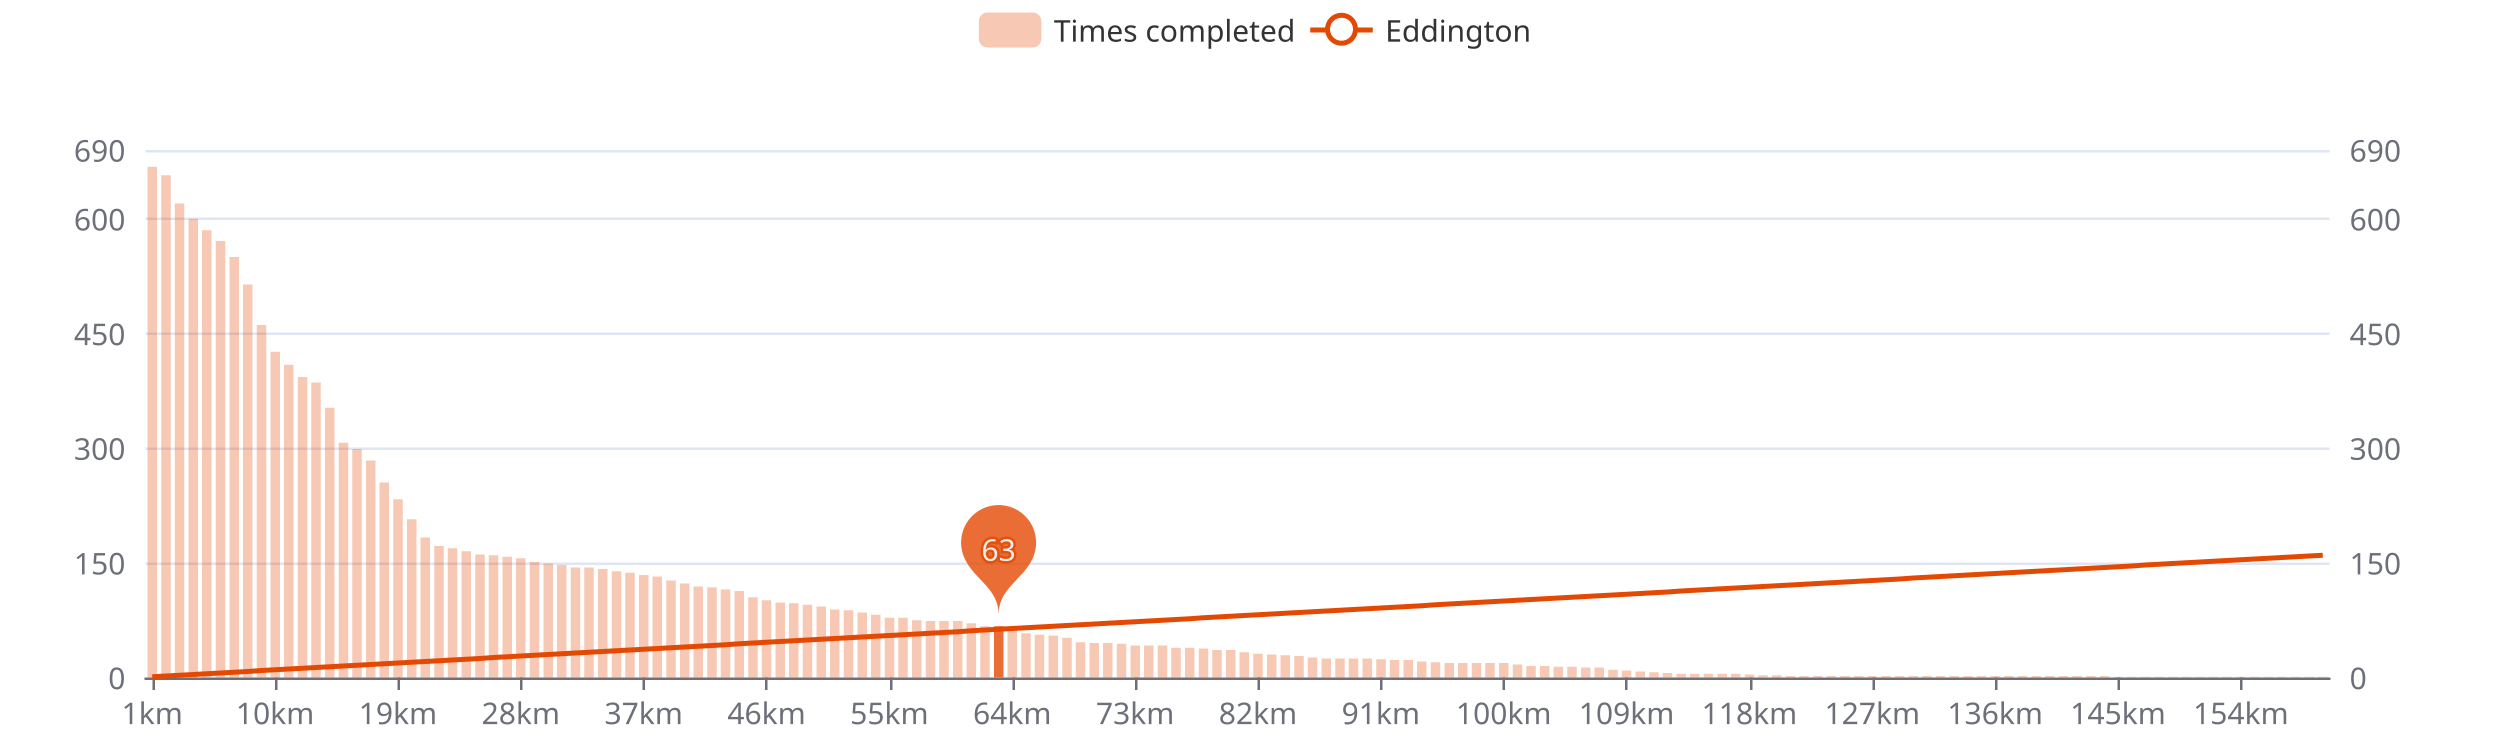
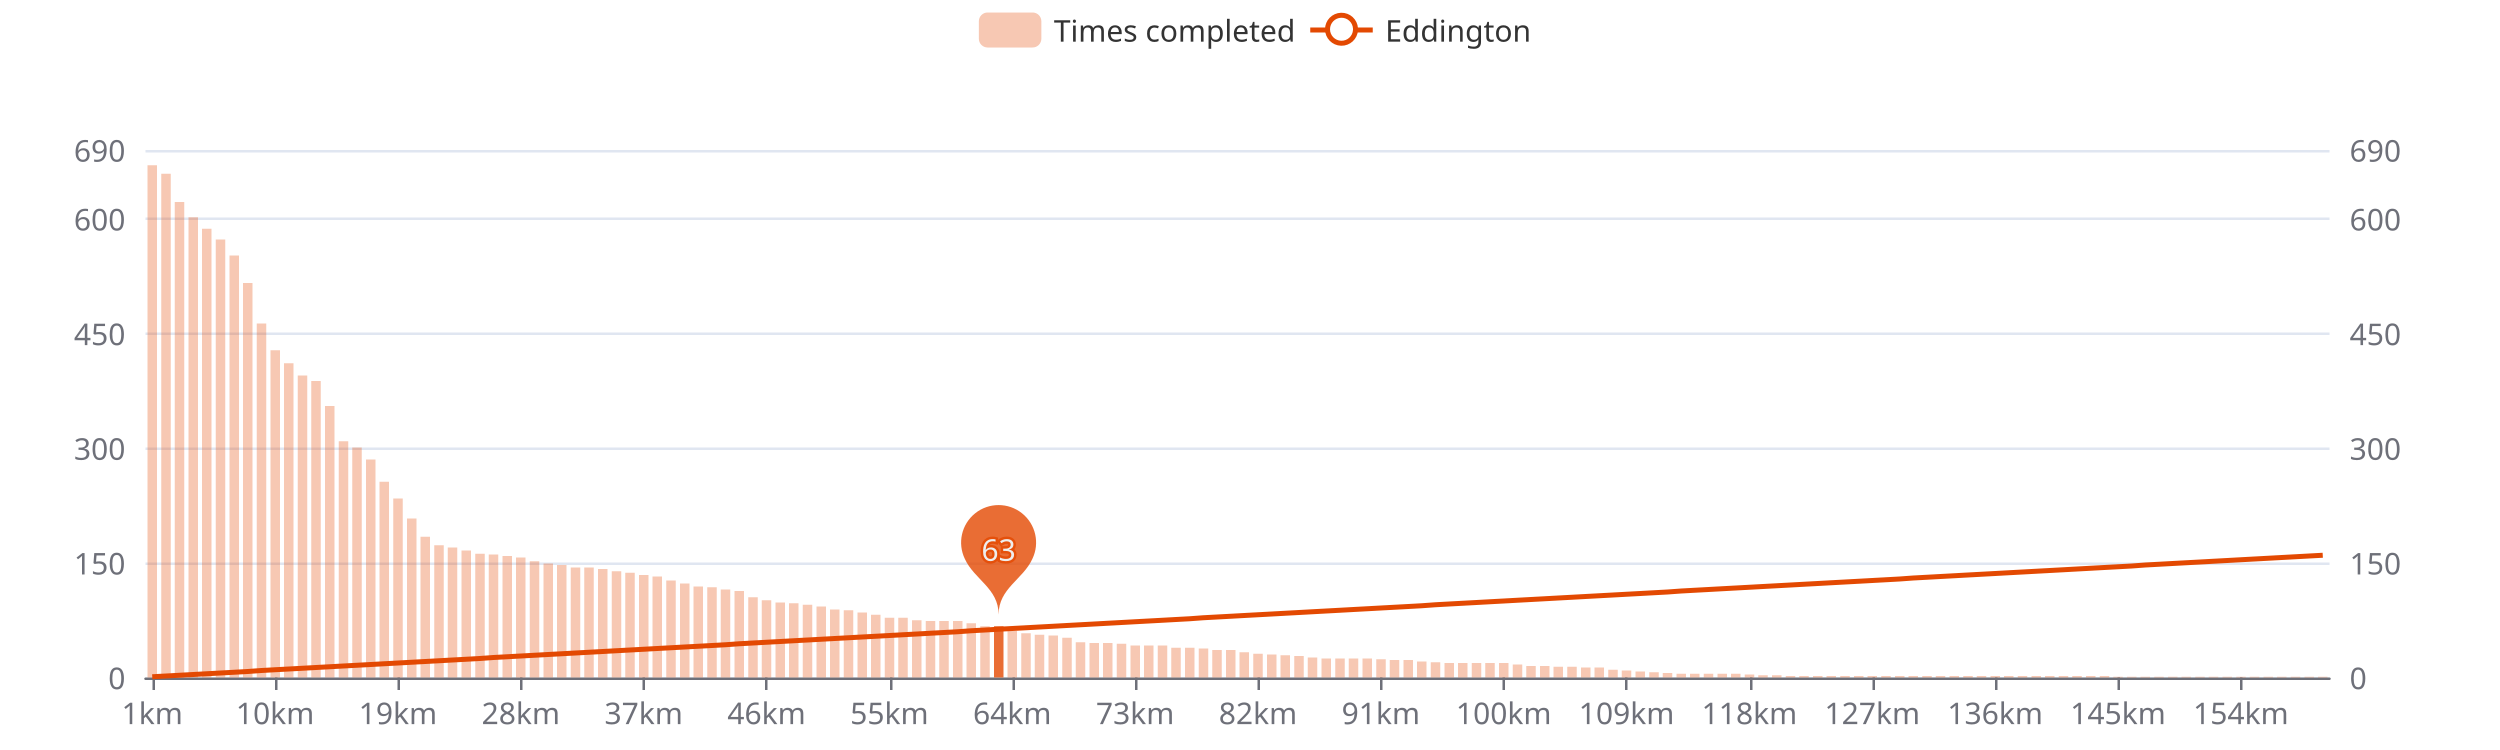
<svg xmlns="http://www.w3.org/2000/svg" width="1000" height="300" version="1.1" baseProfile="full" viewBox="0 0 1000 300">
  <rect width="1000" height="300" x="0" y="0" id="0" fill="#ffffff" />
  <path d="M58.2 271.5L931.8 271.5" fill="none" stroke="#E0E6F1" />
  <path d="M58.2 225.5L931.8 225.5" fill="none" stroke="#E0E6F1" />
  <path d="M58.2 179.5L931.8 179.5" fill="none" stroke="#E0E6F1" />
  <path d="M58.2 133.5L931.8 133.5" fill="none" stroke="#E0E6F1" />
  <path d="M58.2 87.5L931.8 87.5" fill="none" stroke="#E0E6F1" />
  <path d="M58.2 60.5L931.8 60.5" fill="none" stroke="#E0E6F1" />
  <path d="M58.2 271.5L931.8 271.5" fill="none" stroke="#6E7079" stroke-linecap="round" />
  <path d="M61.5 271L61.5 276" fill="none" stroke="#6E7079" />
  <path d="M110.5 271L110.5 276" fill="none" stroke="#6E7079" />
  <path d="M159.5 271L159.5 276" fill="none" stroke="#6E7079" />
  <path d="M208.5 271L208.5 276" fill="none" stroke="#6E7079" />
  <path d="M257.5 271L257.5 276" fill="none" stroke="#6E7079" />
  <path d="M306.5 271L306.5 276" fill="none" stroke="#6E7079" />
  <path d="M356.5 271L356.5 276" fill="none" stroke="#6E7079" />
  <path d="M405.5 271L405.5 276" fill="none" stroke="#6E7079" />
  <path d="M454.5 271L454.5 276" fill="none" stroke="#6E7079" />
  <path d="M503.5 271L503.5 276" fill="none" stroke="#6E7079" />
  <path d="M552.5 271L552.5 276" fill="none" stroke="#6E7079" />
  <path d="M601.5 271L601.5 276" fill="none" stroke="#6E7079" />
  <path d="M650.5 271L650.5 276" fill="none" stroke="#6E7079" />
  <path d="M700.5 271L700.5 276" fill="none" stroke="#6E7079" />
  <path d="M749.5 271L749.5 276" fill="none" stroke="#6E7079" />
  <path d="M798.5 271L798.5 276" fill="none" stroke="#6E7079" />
  <path d="M847.5 271L847.5 276" fill="none" stroke="#6E7079" />
  <path d="M896.5 271L896.5 276" fill="none" stroke="#6E7079" />
  <text dominant-baseline="central" text-anchor="end" style="font-size:12px;font-family:sans-serif;" transform="translate(50.16 271)" fill="#6E7079">0</text>
  <text dominant-baseline="central" text-anchor="end" style="font-size:12px;font-family:sans-serif;" transform="translate(50.16 225.1304)" fill="#6E7079">150</text>
  <text dominant-baseline="central" text-anchor="end" style="font-size:12px;font-family:sans-serif;" transform="translate(50.16 179.2609)" fill="#6E7079">300</text>
  <text dominant-baseline="central" text-anchor="end" style="font-size:12px;font-family:sans-serif;" transform="translate(50.16 133.3913)" fill="#6E7079">450</text>
  <text dominant-baseline="central" text-anchor="end" style="font-size:12px;font-family:sans-serif;" transform="translate(50.16 87.5217)" fill="#6E7079">600</text>
  <text dominant-baseline="central" text-anchor="end" style="font-size:12px;font-family:sans-serif;" transform="translate(50.16 60)" fill="#6E7079">690</text>
  <text dominant-baseline="central" text-anchor="start" style="font-size:12px;font-family:sans-serif;" transform="translate(939.84 271)" fill="#6E7079">0</text>
  <text dominant-baseline="central" text-anchor="start" style="font-size:12px;font-family:sans-serif;" transform="translate(939.84 225.1304)" fill="#6E7079">150</text>
  <text dominant-baseline="central" text-anchor="start" style="font-size:12px;font-family:sans-serif;" transform="translate(939.84 179.2609)" fill="#6E7079">300</text>
  <text dominant-baseline="central" text-anchor="start" style="font-size:12px;font-family:sans-serif;" transform="translate(939.84 133.3913)" fill="#6E7079">450</text>
  <text dominant-baseline="central" text-anchor="start" style="font-size:12px;font-family:sans-serif;" transform="translate(939.84 87.5217)" fill="#6E7079">600</text>
  <text dominant-baseline="central" text-anchor="start" style="font-size:12px;font-family:sans-serif;" transform="translate(939.84 60)" fill="#6E7079">690</text>
  <text dominant-baseline="central" text-anchor="middle" style="font-size:12px;font-family:sans-serif;" y="6" transform="translate(60.8903 279)" fill="#6E7079">1km</text>
  <text dominant-baseline="central" text-anchor="middle" style="font-size:12px;font-family:sans-serif;" y="6" transform="translate(110.0348 279)" fill="#6E7079">10km</text>
  <text dominant-baseline="central" text-anchor="middle" style="font-size:12px;font-family:sans-serif;" y="6" transform="translate(159.1793 279)" fill="#6E7079">19km</text>
  <text dominant-baseline="central" text-anchor="middle" style="font-size:12px;font-family:sans-serif;" y="6" transform="translate(208.3238 279)" fill="#6E7079">28km</text>
  <text dominant-baseline="central" text-anchor="middle" style="font-size:12px;font-family:sans-serif;" y="6" transform="translate(257.4683 279)" fill="#6E7079">37km</text>
  <text dominant-baseline="central" text-anchor="middle" style="font-size:12px;font-family:sans-serif;" y="6" transform="translate(306.6128 279)" fill="#6E7079">46km</text>
  <text dominant-baseline="central" text-anchor="middle" style="font-size:12px;font-family:sans-serif;" y="6" transform="translate(355.7573 279)" fill="#6E7079">55km</text>
  <text dominant-baseline="central" text-anchor="middle" style="font-size:12px;font-family:sans-serif;" y="6" transform="translate(404.9018 279)" fill="#6E7079">64km</text>
  <text dominant-baseline="central" text-anchor="middle" style="font-size:12px;font-family:sans-serif;" y="6" transform="translate(454.0463 279)" fill="#6E7079">73km</text>
  <text dominant-baseline="central" text-anchor="middle" style="font-size:12px;font-family:sans-serif;" y="6" transform="translate(503.1908 279)" fill="#6E7079">82km</text>
  <text dominant-baseline="central" text-anchor="middle" style="font-size:12px;font-family:sans-serif;" y="6" transform="translate(552.3353 279)" fill="#6E7079">91km</text>
  <text dominant-baseline="central" text-anchor="middle" style="font-size:12px;font-family:sans-serif;" y="6" transform="translate(601.4798 279)" fill="#6E7079">100km</text>
  <text dominant-baseline="central" text-anchor="middle" style="font-size:12px;font-family:sans-serif;" y="6" transform="translate(650.6243 279)" fill="#6E7079">109km</text>
  <text dominant-baseline="central" text-anchor="middle" style="font-size:12px;font-family:sans-serif;" y="6" transform="translate(699.7688 279)" fill="#6E7079">118km</text>
  <text dominant-baseline="central" text-anchor="middle" style="font-size:12px;font-family:sans-serif;" y="6" transform="translate(748.9133 279)" fill="#6E7079">127km</text>
  <text dominant-baseline="central" text-anchor="middle" style="font-size:12px;font-family:sans-serif;" y="6" transform="translate(798.0578 279)" fill="#6E7079">136km</text>
  <text dominant-baseline="central" text-anchor="middle" style="font-size:12px;font-family:sans-serif;" y="6" transform="translate(847.2023 279)" fill="#6E7079">145km</text>
  <text dominant-baseline="central" text-anchor="middle" style="font-size:12px;font-family:sans-serif;" y="6" transform="translate(896.3468 279)" fill="#6E7079">154km</text>
-   <path d="M59 271l3.8 0l0 -204.3l-3.8 0Z" fill="rgb(227,73,2)" fill-opacity="0.3" />
-   <path d="M64.5 271l3.8 0l0 -200.9l-3.8 0Z" fill="rgb(227,73,2)" fill-opacity="0.3" />
-   <path d="M69.9 271l3.8 0l0 -189.6l-3.8 0Z" fill="rgb(227,73,2)" fill-opacity="0.3" />
-   <path d="M75.4 271l3.8 0l0 -183.5l-3.8 0Z" fill="rgb(227,73,2)" fill-opacity="0.3" />
-   <path d="M80.8 271l3.8 0l0 -178.9l-3.8 0Z" fill="rgb(227,73,2)" fill-opacity="0.3" />
-   <path d="M86.3 271l3.8 0l0 -174.6l-3.8 0Z" fill="rgb(227,73,2)" fill-opacity="0.3" />
-   <path d="M91.8 271l3.8 0l0 -168.2l-3.8 0Z" fill="rgb(227,73,2)" fill-opacity="0.3" />
-   <path d="M97.2 271l3.8 0l0 -157.2l-3.8 0Z" fill="rgb(227,73,2)" fill-opacity="0.3" />
-   <path d="M102.7 271l3.8 0l0 -141l-3.8 0Z" fill="rgb(227,73,2)" fill-opacity="0.3" />
-   <path d="M108.2 271l3.8 0l0 -130.3l-3.8 0Z" fill="rgb(227,73,2)" fill-opacity="0.3" />
-   <path d="M113.6 271l3.8 0l0 -125.1l-3.8 0Z" fill="rgb(227,73,2)" fill-opacity="0.3" />
-   <path d="M119.1 271l3.8 0l0 -120.2l-3.8 0Z" fill="rgb(227,73,2)" fill-opacity="0.3" />
-   <path d="M124.5 271l3.8 0l0 -118l-3.8 0Z" fill="rgb(227,73,2)" fill-opacity="0.3" />
-   <path d="M130 271l3.8 0l0 -107.9l-3.8 0Z" fill="rgb(227,73,2)" fill-opacity="0.3" />
-   <path d="M135.5 271l3.8 0l0 -93.9l-3.8 0Z" fill="rgb(227,73,2)" fill-opacity="0.3" />
-   <path d="M140.9 271l3.8 0l0 -91.4l-3.8 0Z" fill="rgb(227,73,2)" fill-opacity="0.3" />
-   <path d="M146.4 271l3.8 0l0 -86.8l-3.8 0Z" fill="rgb(227,73,2)" fill-opacity="0.3" />
-   <path d="M151.8 271l3.8 0l0 -78l-3.8 0Z" fill="rgb(227,73,2)" fill-opacity="0.3" />
-   <path d="M157.3 271l3.8 0l0 -71.3l-3.8 0Z" fill="rgb(227,73,2)" fill-opacity="0.3" />
-   <path d="M162.8 271l3.8 0l0 -63.3l-3.8 0Z" fill="rgb(227,73,2)" fill-opacity="0.3" />
-   <path d="M168.2 271l3.8 0l0 -56l-3.8 0Z" fill="rgb(227,73,2)" fill-opacity="0.3" />
-   <path d="M173.7 271l3.8 0l0 -52.6l-3.8 0Z" fill="rgb(227,73,2)" fill-opacity="0.3" />
-   <path d="M179.1 271l3.8 0l0 -51.7l-3.8 0Z" fill="rgb(227,73,2)" fill-opacity="0.3" />
-   <path d="M184.6 271l3.8 0l0 -50.5l-3.8 0Z" fill="rgb(227,73,2)" fill-opacity="0.3" />
-   <path d="M190.1 271l3.8 0l0 -49.2l-3.8 0Z" fill="rgb(227,73,2)" fill-opacity="0.3" />
-   <path d="M195.5 271l3.8 0l0 -48.9l-3.8 0Z" fill="rgb(227,73,2)" fill-opacity="0.3" />
-   <path d="M201 271l3.8 0l0 -48.3l-3.8 0Z" fill="rgb(227,73,2)" fill-opacity="0.3" />
-   <path d="M206.4 271l3.8 0l0 -47.7l-3.8 0Z" fill="rgb(227,73,2)" fill-opacity="0.3" />
-   <path d="M211.9 271l3.8 0l0 -46.2l-3.8 0Z" fill="rgb(227,73,2)" fill-opacity="0.3" />
+   <path d="M59 271l3.8 0l0 -204.9l-3.8 0Z" fill="rgb(227,73,2)" fill-opacity="0.3" />
+   <path d="M64.5 271l3.8 0l0 -201.5l-3.8 0Z" fill="rgb(227,73,2)" fill-opacity="0.3" />
+   <path d="M69.9 271l3.8 0l0 -190.2l-3.8 0Z" fill="rgb(227,73,2)" fill-opacity="0.3" />
+   <path d="M75.4 271l3.8 0l0 -184.1l-3.8 0Z" fill="rgb(227,73,2)" fill-opacity="0.3" />
+   <path d="M80.8 271l3.8 0l0 -179.5l-3.8 0Z" fill="rgb(227,73,2)" fill-opacity="0.3" />
+   <path d="M86.3 271l3.8 0l0 -175.2l-3.8 0Z" fill="rgb(227,73,2)" fill-opacity="0.3" />
+   <path d="M91.8 271l3.8 0l0 -168.8l-3.8 0Z" fill="rgb(227,73,2)" fill-opacity="0.3" />
+   <path d="M97.2 271l3.8 0l0 -157.8l-3.8 0Z" fill="rgb(227,73,2)" fill-opacity="0.3" />
+   <path d="M102.7 271l3.8 0l0 -141.6l-3.8 0Z" fill="rgb(227,73,2)" fill-opacity="0.3" />
+   <path d="M108.2 271l3.8 0l0 -130.9l-3.8 0Z" fill="rgb(227,73,2)" fill-opacity="0.3" />
+   <path d="M113.6 271l3.8 0l0 -125.7l-3.8 0Z" fill="rgb(227,73,2)" fill-opacity="0.3" />
+   <path d="M119.1 271l3.8 0l0 -120.8l-3.8 0Z" fill="rgb(227,73,2)" fill-opacity="0.3" />
+   <path d="M124.5 271l3.8 0l0 -118.6l-3.8 0Z" fill="rgb(227,73,2)" fill-opacity="0.3" />
+   <path d="M130 271l3.8 0l0 -108.6l-3.8 0Z" fill="rgb(227,73,2)" fill-opacity="0.3" />
+   <path d="M135.5 271l3.8 0l0 -94.5l-3.8 0Z" fill="rgb(227,73,2)" fill-opacity="0.3" />
+   <path d="M140.9 271l3.8 0l0 -92l-3.8 0Z" fill="rgb(227,73,2)" fill-opacity="0.3" />
+   <path d="M146.4 271l3.8 0l0 -87.2l-3.8 0Z" fill="rgb(227,73,2)" fill-opacity="0.3" />
+   <path d="M151.8 271l3.8 0l0 -78.3l-3.8 0Z" fill="rgb(227,73,2)" fill-opacity="0.3" />
+   <path d="M157.3 271l3.8 0l0 -71.6l-3.8 0Z" fill="rgb(227,73,2)" fill-opacity="0.3" />
+   <path d="M162.8 271l3.8 0l0 -63.6l-3.8 0Z" fill="rgb(227,73,2)" fill-opacity="0.3" />
+   <path d="M168.2 271l3.8 0l0 -56.3l-3.8 0Z" fill="rgb(227,73,2)" fill-opacity="0.3" />
+   <path d="M173.7 271l3.8 0l0 -52.9l-3.8 0Z" fill="rgb(227,73,2)" fill-opacity="0.3" />
+   <path d="M179.1 271l3.8 0l0 -52l-3.8 0Z" fill="rgb(227,73,2)" fill-opacity="0.3" />
+   <path d="M184.6 271l3.8 0l0 -50.8l-3.8 0Z" fill="rgb(227,73,2)" fill-opacity="0.3" />
+   <path d="M190.1 271l3.8 0l0 -49.5l-3.8 0Z" fill="rgb(227,73,2)" fill-opacity="0.3" />
+   <path d="M195.5 271l3.8 0l0 -49.2l-3.8 0Z" fill="rgb(227,73,2)" fill-opacity="0.3" />
+   <path d="M201 271l3.8 0l0 -48.6l-3.8 0Z" fill="rgb(227,73,2)" fill-opacity="0.3" />
+   <path d="M206.4 271l3.8 0l0 -48l-3.8 0Z" fill="rgb(227,73,2)" fill-opacity="0.3" />
+   <path d="M211.9 271l3.8 0l0 -46.5l-3.8 0Z" fill="rgb(227,73,2)" fill-opacity="0.3" />
  <path d="M217.4 271l3.8 0l0 -45.6l-3.8 0Z" fill="rgb(227,73,2)" fill-opacity="0.3" />
  <path d="M222.8 271l3.8 0l0 -45l-3.8 0Z" fill="rgb(227,73,2)" fill-opacity="0.3" />
  <path d="M228.3 271l3.8 0l0 -44l-3.8 0Z" fill="rgb(227,73,2)" fill-opacity="0.3" />
  <path d="M233.7 271l3.8 0l0 -44l-3.8 0Z" fill="rgb(227,73,2)" fill-opacity="0.3" />
  <path d="M239.2 271l3.8 0l0 -43.4l-3.8 0Z" fill="rgb(227,73,2)" fill-opacity="0.3" />
  <path d="M244.7 271l3.8 0l0 -42.5l-3.8 0Z" fill="rgb(227,73,2)" fill-opacity="0.3" />
  <path d="M250.1 271l3.8 0l0 -41.9l-3.8 0Z" fill="rgb(227,73,2)" fill-opacity="0.3" />
  <path d="M255.6 271l3.8 0l0 -41l-3.8 0Z" fill="rgb(227,73,2)" fill-opacity="0.3" />
  <path d="M261 271l3.8 0l0 -40.4l-3.8 0Z" fill="rgb(227,73,2)" fill-opacity="0.3" />
  <path d="M266.5 271l3.8 0l0 -38.8l-3.8 0Z" fill="rgb(227,73,2)" fill-opacity="0.3" />
  <path d="M272 271l3.8 0l0 -37.6l-3.8 0Z" fill="rgb(227,73,2)" fill-opacity="0.3" />
  <path d="M277.4 271l3.8 0l0 -36.4l-3.8 0Z" fill="rgb(227,73,2)" fill-opacity="0.3" />
  <path d="M282.9 271l3.8 0l0 -36.1l-3.8 0Z" fill="rgb(227,73,2)" fill-opacity="0.3" />
  <path d="M288.3 271l3.8 0l0 -35.2l-3.8 0Z" fill="rgb(227,73,2)" fill-opacity="0.3" />
  <path d="M293.8 271l3.8 0l0 -34.6l-3.8 0Z" fill="rgb(227,73,2)" fill-opacity="0.3" />
  <path d="M299.3 271l3.8 0l0 -32.1l-3.8 0Z" fill="rgb(227,73,2)" fill-opacity="0.3" />
  <path d="M304.7 271l3.8 0l0 -30.9l-3.8 0Z" fill="rgb(227,73,2)" fill-opacity="0.3" />
  <path d="M310.2 271l3.8 0l0 -30l-3.8 0Z" fill="rgb(227,73,2)" fill-opacity="0.3" />
  <path d="M315.6 271l3.8 0l0 -29.7l-3.8 0Z" fill="rgb(227,73,2)" fill-opacity="0.3" />
  <path d="M321.1 271l3.8 0l0 -29.1l-3.8 0Z" fill="rgb(227,73,2)" fill-opacity="0.3" />
  <path d="M326.6 271l3.8 0l0 -28.4l-3.8 0Z" fill="rgb(227,73,2)" fill-opacity="0.3" />
  <path d="M332 271l3.8 0l0 -27.2l-3.8 0Z" fill="rgb(227,73,2)" fill-opacity="0.3" />
  <path d="M337.5 271l3.8 0l0 -26.9l-3.8 0Z" fill="rgb(227,73,2)" fill-opacity="0.3" />
  <path d="M343 271l3.8 0l0 -26l-3.8 0Z" fill="rgb(227,73,2)" fill-opacity="0.3" />
  <path d="M348.4 271l3.8 0l0 -25.1l-3.8 0Z" fill="rgb(227,73,2)" fill-opacity="0.3" />
  <path d="M353.9 271l3.8 0l0 -23.9l-3.8 0Z" fill="rgb(227,73,2)" fill-opacity="0.3" />
  <path d="M359.3 271l3.8 0l0 -23.9l-3.8 0Z" fill="rgb(227,73,2)" fill-opacity="0.3" />
  <path d="M364.8 271l3.8 0l0 -22.9l-3.8 0Z" fill="rgb(227,73,2)" fill-opacity="0.3" />
  <path d="M370.3 271l3.8 0l0 -22.6l-3.8 0Z" fill="rgb(227,73,2)" fill-opacity="0.3" />
  <path d="M375.7 271l3.8 0l0 -22.6l-3.8 0Z" fill="rgb(227,73,2)" fill-opacity="0.3" />
  <path d="M381.2 271l3.8 0l0 -22.6l-3.8 0Z" fill="rgb(227,73,2)" fill-opacity="0.3" />
  <path d="M386.6 271l3.8 0l0 -21.7l-3.8 0Z" fill="rgb(227,73,2)" fill-opacity="0.3" />
  <path d="M392.1 271l3.8 0l0 -20.5l-3.8 0Z" fill="rgb(227,73,2)" fill-opacity="0.3" />
  <path d="M397.6 271l3.8 0l0 -20.5l-3.8 0Z" fill="rgb(227,73,2)" fill-opacity="0.8" />
  <path d="M403 271l3.8 0l0 -18.7l-3.8 0Z" fill="rgb(227,73,2)" fill-opacity="0.3" />
  <path d="M408.5 271l3.8 0l0 -17.7l-3.8 0Z" fill="rgb(227,73,2)" fill-opacity="0.3" />
  <path d="M413.9 271l3.8 0l0 -17.1l-3.8 0Z" fill="rgb(227,73,2)" fill-opacity="0.3" />
  <path d="M419.4 271l3.8 0l0 -16.8l-3.8 0Z" fill="rgb(227,73,2)" fill-opacity="0.3" />
  <path d="M424.9 271l3.8 0l0 -15.9l-3.8 0Z" fill="rgb(227,73,2)" fill-opacity="0.3" />
  <path d="M430.3 271l3.8 0l0 -14.1l-3.8 0Z" fill="rgb(227,73,2)" fill-opacity="0.3" />
  <path d="M435.8 271l3.8 0l0 -13.8l-3.8 0Z" fill="rgb(227,73,2)" fill-opacity="0.3" />
  <path d="M441.2 271l3.8 0l0 -13.8l-3.8 0Z" fill="rgb(227,73,2)" fill-opacity="0.3" />
  <path d="M446.7 271l3.8 0l0 -13.5l-3.8 0Z" fill="rgb(227,73,2)" fill-opacity="0.3" />
  <path d="M452.2 271l3.8 0l0 -12.8l-3.8 0Z" fill="rgb(227,73,2)" fill-opacity="0.3" />
  <path d="M457.6 271l3.8 0l0 -12.8l-3.8 0Z" fill="rgb(227,73,2)" fill-opacity="0.3" />
  <path d="M463.1 271l3.8 0l0 -12.8l-3.8 0Z" fill="rgb(227,73,2)" fill-opacity="0.3" />
  <path d="M468.5 271l3.8 0l0 -11.9l-3.8 0Z" fill="rgb(227,73,2)" fill-opacity="0.3" />
  <path d="M474 271l3.8 0l0 -11.9l-3.8 0Z" fill="rgb(227,73,2)" fill-opacity="0.3" />
  <path d="M479.5 271l3.8 0l0 -11.6l-3.8 0Z" fill="rgb(227,73,2)" fill-opacity="0.3" />
  <path d="M484.9 271l3.8 0l0 -11l-3.8 0Z" fill="rgb(227,73,2)" fill-opacity="0.3" />
  <path d="M490.4 271l3.8 0l0 -11l-3.8 0Z" fill="rgb(227,73,2)" fill-opacity="0.3" />
  <path d="M495.8 271l3.8 0l0 -10.1l-3.8 0Z" fill="rgb(227,73,2)" fill-opacity="0.3" />
  <path d="M501.3 271l3.8 0l0 -9.5l-3.8 0Z" fill="rgb(227,73,2)" fill-opacity="0.3" />
  <path d="M506.8 271l3.8 0l0 -9.2l-3.8 0Z" fill="rgb(227,73,2)" fill-opacity="0.3" />
  <path d="M512.2 271l3.8 0l0 -8.9l-3.8 0Z" fill="rgb(227,73,2)" fill-opacity="0.3" />
  <path d="M517.7 271l3.8 0l0 -8.6l-3.8 0Z" fill="rgb(227,73,2)" fill-opacity="0.3" />
  <path d="M523.1 271l3.8 0l0 -8l-3.8 0Z" fill="rgb(227,73,2)" fill-opacity="0.3" />
  <path d="M528.6 271l3.8 0l0 -7.6l-3.8 0Z" fill="rgb(227,73,2)" fill-opacity="0.3" />
  <path d="M534.1 271l3.8 0l0 -7.6l-3.8 0Z" fill="rgb(227,73,2)" fill-opacity="0.3" />
  <path d="M539.5 271l3.8 0l0 -7.6l-3.8 0Z" fill="rgb(227,73,2)" fill-opacity="0.3" />
  <path d="M545 271l3.8 0l0 -7.6l-3.8 0Z" fill="rgb(227,73,2)" fill-opacity="0.3" />
  <path d="M550.5 271l3.8 0l0 -7.3l-3.8 0Z" fill="rgb(227,73,2)" fill-opacity="0.3" />
  <path d="M555.9 271l3.8 0l0 -7l-3.8 0Z" fill="rgb(227,73,2)" fill-opacity="0.3" />
  <path d="M561.4 271l3.8 0l0 -7l-3.8 0Z" fill="rgb(227,73,2)" fill-opacity="0.3" />
  <path d="M566.8 271l3.8 0l0 -6.4l-3.8 0Z" fill="rgb(227,73,2)" fill-opacity="0.3" />
  <path d="M572.3 271l3.8 0l0 -6.1l-3.8 0Z" fill="rgb(227,73,2)" fill-opacity="0.3" />
  <path d="M577.8 271l3.8 0l0 -5.8l-3.8 0Z" fill="rgb(227,73,2)" fill-opacity="0.3" />
  <path d="M583.2 271l3.8 0l0 -5.8l-3.8 0Z" fill="rgb(227,73,2)" fill-opacity="0.3" />
  <path d="M588.7 271l3.8 0l0 -5.8l-3.8 0Z" fill="rgb(227,73,2)" fill-opacity="0.3" />
  <path d="M594.1 271l3.8 0l0 -5.8l-3.8 0Z" fill="rgb(227,73,2)" fill-opacity="0.3" />
  <path d="M599.6 271l3.8 0l0 -5.8l-3.8 0Z" fill="rgb(227,73,2)" fill-opacity="0.3" />
  <path d="M605.1 271l3.8 0l0 -5.2l-3.8 0Z" fill="rgb(227,73,2)" fill-opacity="0.3" />
  <path d="M610.5 271l3.8 0l0 -4.6l-3.8 0Z" fill="rgb(227,73,2)" fill-opacity="0.3" />
  <path d="M616 271l3.8 0l0 -4.6l-3.8 0Z" fill="rgb(227,73,2)" fill-opacity="0.3" />
  <path d="M621.4 271l3.8 0l0 -4.3l-3.8 0Z" fill="rgb(227,73,2)" fill-opacity="0.3" />
  <path d="M626.9 271l3.8 0l0 -4.3l-3.8 0Z" fill="rgb(227,73,2)" fill-opacity="0.3" />
  <path d="M632.4 271l3.8 0l0 -4l-3.8 0Z" fill="rgb(227,73,2)" fill-opacity="0.3" />
  <path d="M637.8 271l3.8 0l0 -4l-3.8 0Z" fill="rgb(227,73,2)" fill-opacity="0.3" />
  <path d="M643.3 271l3.8 0l0 -3.1l-3.8 0Z" fill="rgb(227,73,2)" fill-opacity="0.3" />
  <path d="M648.7 271l3.8 0l0 -2.8l-3.8 0Z" fill="rgb(227,73,2)" fill-opacity="0.3" />
  <path d="M654.2 271l3.8 0l0 -2.4l-3.8 0Z" fill="rgb(227,73,2)" fill-opacity="0.3" />
  <path d="M659.7 271l3.8 0l0 -2.1l-3.8 0Z" fill="rgb(227,73,2)" fill-opacity="0.3" />
  <path d="M665.1 271l3.8 0l0 -1.8l-3.8 0Z" fill="rgb(227,73,2)" fill-opacity="0.3" />
  <path d="M670.6 271l3.8 0l0 -1.5l-3.8 0Z" fill="rgb(227,73,2)" fill-opacity="0.3" />
  <path d="M676 271l3.8 0l0 -1.5l-3.8 0Z" fill="rgb(227,73,2)" fill-opacity="0.3" />
  <path d="M681.5 271l3.8 0l0 -1.5l-3.8 0Z" fill="rgb(227,73,2)" fill-opacity="0.3" />
  <path d="M687 271l3.8 0l0 -1.5l-3.8 0Z" fill="rgb(227,73,2)" fill-opacity="0.3" />
  <path d="M692.4 271l3.8 0l0 -1.5l-3.8 0Z" fill="rgb(227,73,2)" fill-opacity="0.3" />
  <path d="M697.9 271l3.8 0l0 -1.2l-3.8 0Z" fill="rgb(227,73,2)" fill-opacity="0.3" />
  <path d="M703.3 271l3.8 0l0 -0.9l-3.8 0Z" fill="rgb(227,73,2)" fill-opacity="0.3" />
  <path d="M708.8 271l3.8 0l0 -0.9l-3.8 0Z" fill="rgb(227,73,2)" fill-opacity="0.3" />
  <path d="M714.3 271l3.8 0l0 -0.6l-3.8 0Z" fill="rgb(227,73,2)" fill-opacity="0.3" />
  <path d="M719.7 271l3.8 0l0 -0.6l-3.8 0Z" fill="rgb(227,73,2)" fill-opacity="0.3" />
  <path d="M725.2 271l3.8 0l0 -0.6l-3.8 0Z" fill="rgb(227,73,2)" fill-opacity="0.3" />
  <path d="M730.6 271l3.8 0l0 -0.6l-3.8 0Z" fill="rgb(227,73,2)" fill-opacity="0.3" />
  <path d="M736.1 271l3.8 0l0 -0.6l-3.8 0Z" fill="rgb(227,73,2)" fill-opacity="0.3" />
  <path d="M741.6 271l3.8 0l0 -0.6l-3.8 0Z" fill="rgb(227,73,2)" fill-opacity="0.3" />
  <path d="M747 271l3.8 0l0 -0.6l-3.8 0Z" fill="rgb(227,73,2)" fill-opacity="0.3" />
  <path d="M752.5 271l3.8 0l0 -0.6l-3.8 0Z" fill="rgb(227,73,2)" fill-opacity="0.3" />
  <path d="M758 271l3.8 0l0 -0.6l-3.8 0Z" fill="rgb(227,73,2)" fill-opacity="0.3" />
  <path d="M763.4 271l3.8 0l0 -0.6l-3.8 0Z" fill="rgb(227,73,2)" fill-opacity="0.3" />
  <path d="M768.9 271l3.8 0l0 -0.6l-3.8 0Z" fill="rgb(227,73,2)" fill-opacity="0.3" />
  <path d="M774.3 271l3.8 0l0 -0.6l-3.8 0Z" fill="rgb(227,73,2)" fill-opacity="0.3" />
  <path d="M779.8 271l3.8 0l0 -0.6l-3.8 0Z" fill="rgb(227,73,2)" fill-opacity="0.3" />
  <path d="M785.3 271l3.8 0l0 -0.6l-3.8 0Z" fill="rgb(227,73,2)" fill-opacity="0.3" />
  <path d="M790.7 271l3.8 0l0 -0.6l-3.8 0Z" fill="rgb(227,73,2)" fill-opacity="0.3" />
  <path d="M796.2 271l3.8 0l0 -0.6l-3.8 0Z" fill="rgb(227,73,2)" fill-opacity="0.3" />
  <path d="M801.6 271l3.8 0l0 -0.6l-3.8 0Z" fill="rgb(227,73,2)" fill-opacity="0.3" />
  <path d="M807.1 271l3.8 0l0 -0.6l-3.8 0Z" fill="rgb(227,73,2)" fill-opacity="0.3" />
  <path d="M812.6 271l3.8 0l0 -0.6l-3.8 0Z" fill="rgb(227,73,2)" fill-opacity="0.3" />
  <path d="M818 271l3.8 0l0 -0.6l-3.8 0Z" fill="rgb(227,73,2)" fill-opacity="0.3" />
  <path d="M823.5 271l3.8 0l0 -0.6l-3.8 0Z" fill="rgb(227,73,2)" fill-opacity="0.3" />
  <path d="M828.9 271l3.8 0l0 -0.6l-3.8 0Z" fill="rgb(227,73,2)" fill-opacity="0.3" />
  <path d="M834.4 271l3.8 0l0 -0.6l-3.8 0Z" fill="rgb(227,73,2)" fill-opacity="0.3" />
  <path d="M839.9 271l3.8 0l0 -0.6l-3.8 0Z" fill="rgb(227,73,2)" fill-opacity="0.3" />
  <path d="M845.3 271l3.8 0l0 -0.3l-3.8 0Z" fill="rgb(227,73,2)" fill-opacity="0.3" />
  <path d="M850.8 271l3.8 0l0 -0.3l-3.8 0Z" fill="rgb(227,73,2)" fill-opacity="0.3" />
  <path d="M856.2 271l3.8 0l0 -0.3l-3.8 0Z" fill="rgb(227,73,2)" fill-opacity="0.3" />
  <path d="M861.7 271l3.8 0l0 -0.3l-3.8 0Z" fill="rgb(227,73,2)" fill-opacity="0.3" />
  <path d="M867.2 271l3.8 0l0 -0.3l-3.8 0Z" fill="rgb(227,73,2)" fill-opacity="0.3" />
  <path d="M872.6 271l3.8 0l0 -0.3l-3.8 0Z" fill="rgb(227,73,2)" fill-opacity="0.3" />
  <path d="M878.1 271l3.8 0l0 -0.3l-3.8 0Z" fill="rgb(227,73,2)" fill-opacity="0.3" />
  <path d="M883.5 271l3.8 0l0 -0.3l-3.8 0Z" fill="rgb(227,73,2)" fill-opacity="0.3" />
  <path d="M889 271l3.8 0l0 -0.3l-3.8 0Z" fill="rgb(227,73,2)" fill-opacity="0.3" />
  <path d="M894.5 271l3.8 0l0 -0.3l-3.8 0Z" fill="rgb(227,73,2)" fill-opacity="0.3" />
  <path d="M899.9 271l3.8 0l0 -0.3l-3.8 0Z" fill="rgb(227,73,2)" fill-opacity="0.3" />
  <path d="M905.4 271l3.8 0l0 -0.3l-3.8 0Z" fill="rgb(227,73,2)" fill-opacity="0.3" />
  <path d="M910.8 271l3.8 0l0 -0.3l-3.8 0Z" fill="rgb(227,73,2)" fill-opacity="0.3" />
  <path d="M916.3 271l3.8 0l0 -0.3l-3.8 0Z" fill="rgb(227,73,2)" fill-opacity="0.3" />
  <path d="M921.8 271l3.8 0l0 -0.3l-3.8 0Z" fill="rgb(227,73,2)" fill-opacity="0.3" />
  <path d="M927.2 271l3.8 0l0 -0.3l-3.8 0Z" fill="rgb(227,73,2)" fill-opacity="0.3" />
  <path d="M-5 -5l226.9 0l0 24l-226.9 0Z" transform="translate(391.54 5)" fill="rgb(0,0,0)" fill-opacity="0" stroke="#ccc" stroke-width="0" />
  <path d="M3.5 0L21.5 0A3.5 3.5 0 0 1 25 3.5L25 10.5A3.5 3.5 0 0 1 21.5 14L3.5 14A3.5 3.5 0 0 1 0 10.5L0 3.5A3.5 3.5 0 0 1 3.5 0" transform="translate(391.54 5)" fill="rgb(227,73,2)" fill-opacity="0.3" />
  <text dominant-baseline="central" text-anchor="start" style="font-size:12px;font-family:sans-serif;" xml:space="preserve" x="30" y="7" transform="translate(391.54 5)" fill="#333">Times completed</text>
  <path d="M0 7L25 7" transform="translate(524.1 5)" fill="#000" stroke="#E34902" stroke-width="2" stroke-linecap="butt" stroke-miterlimit="10" />
  <path d="M18.1 7A5.6 5.6 0 1 1 18.1 6.4A5.6 5.6 0 0 1 18.1 7" transform="translate(524.1 5)" fill="#fff" stroke="#E34902" stroke-width="2" stroke-linecap="butt" stroke-miterlimit="10" />
  <text dominant-baseline="central" text-anchor="start" style="font-size:12px;font-family:sans-serif;" x="30" y="7" transform="translate(524.1 5)" fill="#333">Eddington</text>
  <path d="M-0.54 -0.89A0.6 0.6 0 1 1 0.54 -0.89C0.39 -0.56 0 -0.42 0 0C0 -0.42 -0.39 -0.56 -0.54 -0.89Z" transform="matrix(25,0,0,25,399.4413,245.8174)" fill="rgb(227,73,2)" fill-opacity="0.8" />
  <text dominant-baseline="central" text-anchor="middle" style="font-size:12px;font-family:sans-serif;" transform="translate(399.4413 219.6745)" fill="#eee" stroke="rgb(227,73,2)" stroke-width="2" paint-order="stroke" stroke-opacity="0.8" stroke-miterlimit="2">63</text>
  <g clip-path="url(#zr0-c0)">
    <path d="M60.9 270.7L66.4 270.4L71.8 270.1L77.3 269.8L82.7 269.5L88.2 269.2L93.7 268.9L99.1 268.6L104.6 268.2L110 267.9L115.5 267.6L121 267.3L126.4 267L131.9 266.7L137.3 266.4L142.8 266.1L148.3 265.8L153.7 265.5L159.2 265.2L164.6 264.9L170.1 264.6L175.6 264.3L181 264L186.5 263.7L191.9 263.4L197.4 263L202.9 262.7L208.3 262.4L213.8 262.1L219.2 261.8L224.7 261.5L230.2 261.2L235.6 260.9L241.1 260.6L246.5 260.3L252 260L257.5 259.7L262.9 259.4L268.4 259.1L273.8 258.8L279.3 258.5L284.8 258.2L290.2 257.9L295.7 257.5L301.2 257.2L306.6 256.9L312.1 256.6L317.5 256.3L323 256L328.5 255.7L333.9 255.4L339.4 255.1L344.8 254.8L350.3 254.5L355.8 254.2L361.2 253.9L366.7 253.6L372.1 253.3L377.6 253L383.1 252.7L388.5 252.3L394 252L399.4 251.7L404.9 251.4L410.4 251.1L415.8 250.8L421.3 250.5L426.7 250.2L432.2 249.9L437.7 249.6L443.1 249.3L448.6 249L454 248.7L459.5 248.4L465 248.1L470.4 247.8L475.9 247.5L481.3 247.1L486.8 246.8L492.3 246.5L497.7 246.2L503.2 245.9L508.7 245.6L514.1 245.3L519.6 245L525 244.7L530.5 244.4L536 244.1L541.4 243.8L546.9 243.5L552.3 243.2L557.8 242.9L563.3 242.6L568.7 242.3L574.2 241.9L579.6 241.6L585.1 241.3L590.6 241L596 240.7L601.5 240.4L606.9 240.1L612.4 239.8L617.9 239.5L623.3 239.2L628.8 238.9L634.2 238.6L639.7 238.3L645.2 238L650.6 237.7L656.1 237.4L661.5 237.1L667 236.8L672.5 236.4L677.9 236.1L683.4 235.8L688.8 235.5L694.3 235.2L699.8 234.9L705.2 234.6L710.7 234.3L716.2 234L721.6 233.7L727.1 233.4L732.5 233.1L738 232.8L743.5 232.5L748.9 232.2L754.4 231.9L759.8 231.6L765.3 231.2L770.8 230.9L776.2 230.6L781.7 230.3L787.1 230L792.6 229.7L798.1 229.4L803.5 229.1L809 228.8L814.4 228.5L819.9 228.2L825.4 227.9L830.8 227.6L836.3 227.3L841.7 227L847.2 226.7L852.7 226.4L858.1 226L863.6 225.7L869 225.4L874.5 225.1L880 224.8L885.4 224.5L890.9 224.2L896.3 223.9L901.8 223.6L907.3 223.3L912.7 223L918.2 222.7L923.6 222.4L929.1 222.1" fill="none" stroke="#E34902" stroke-width="2" stroke-linejoin="bevel" />
  </g>
  <defs>
    <clipPath id="zr0-c0">
      <path d="M57 59l876 0l0 213l-876 0Z" fill="#000" />
    </clipPath>
  </defs>
</svg>
